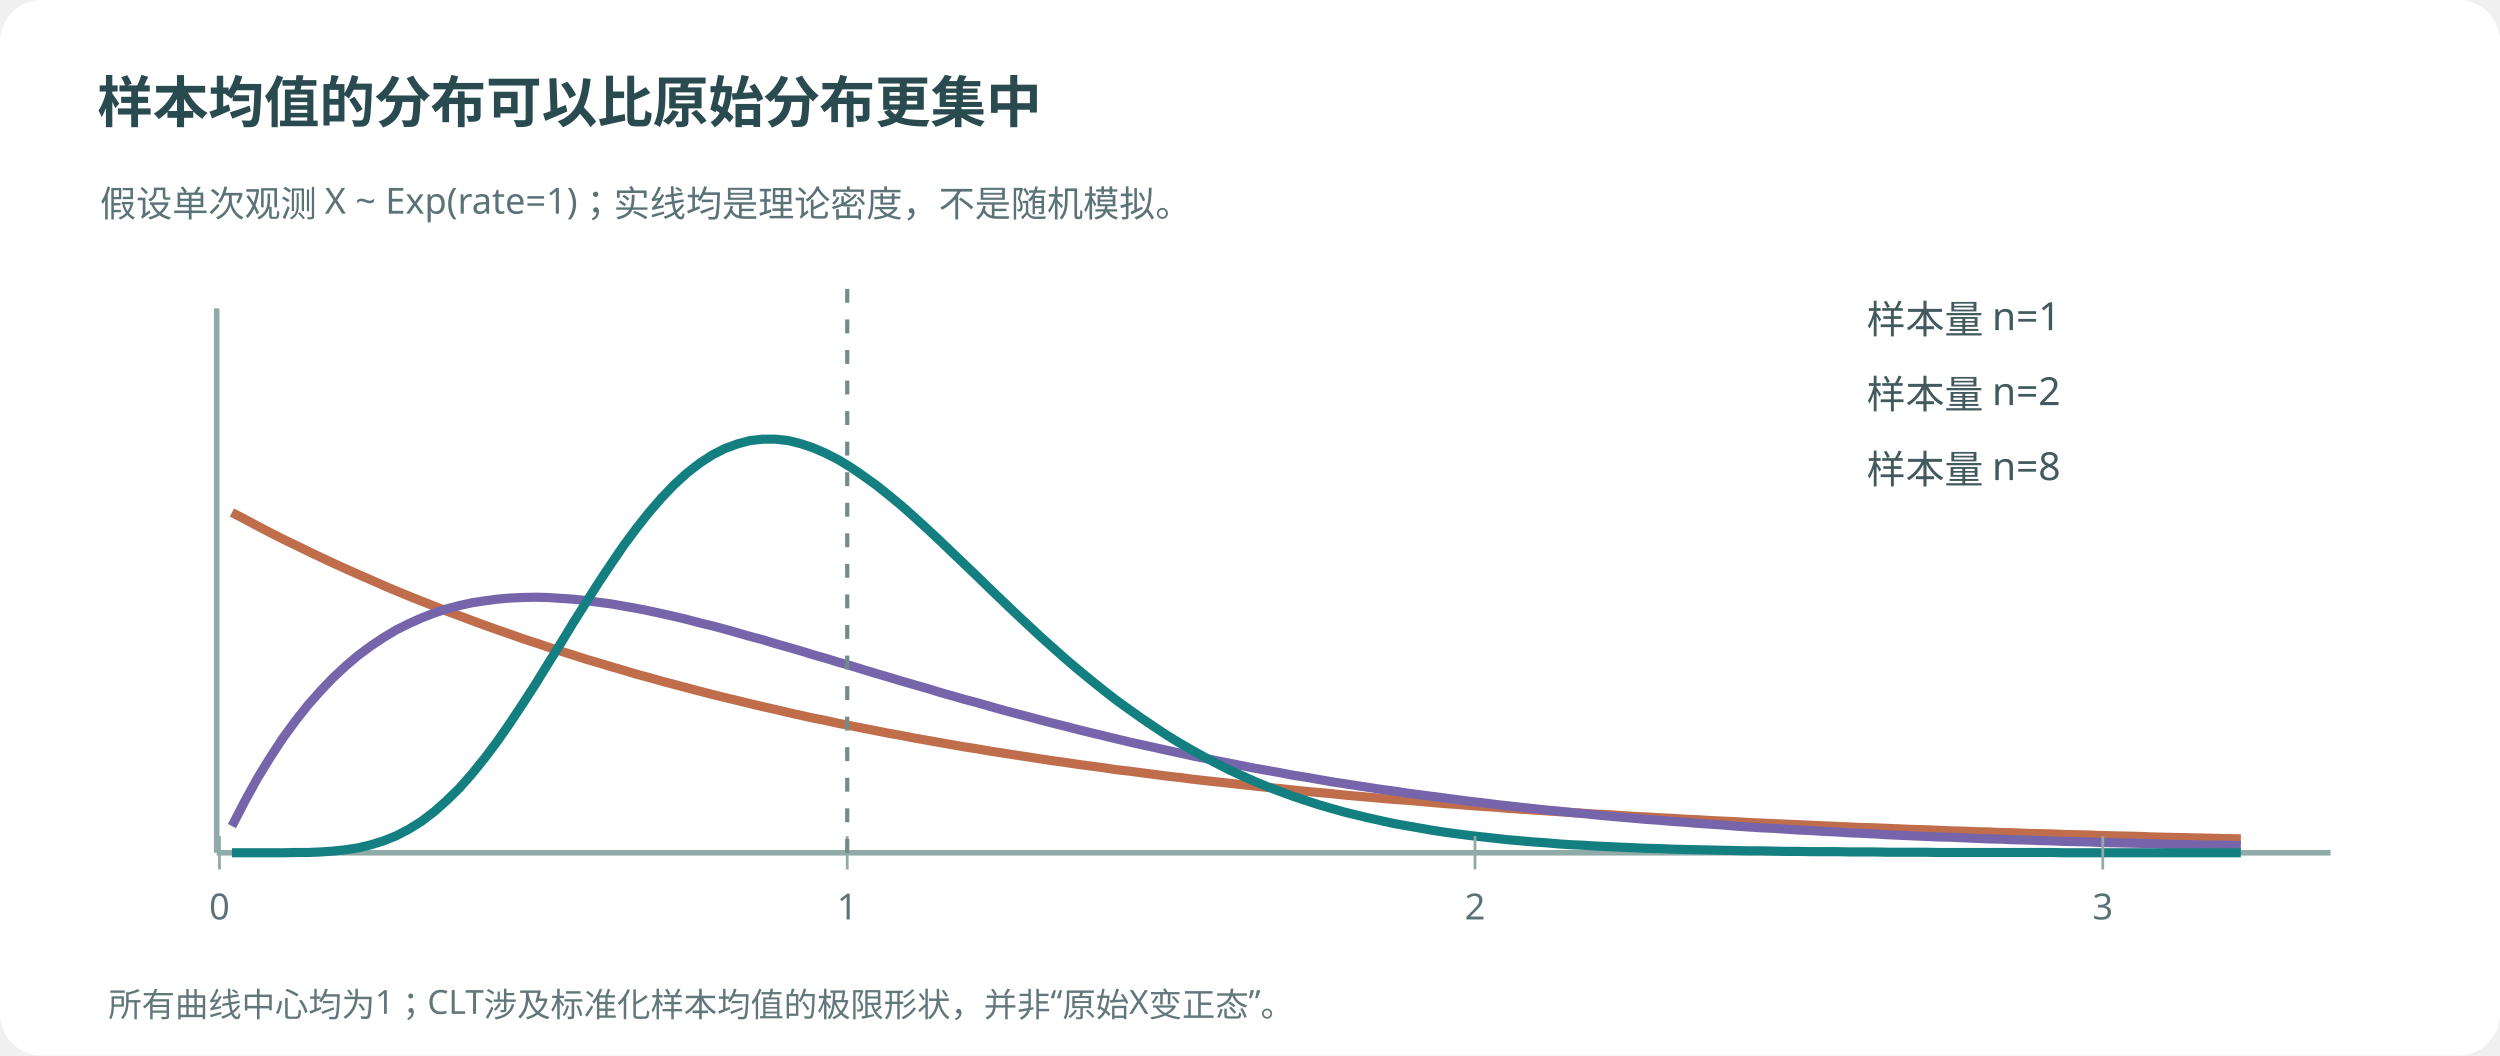
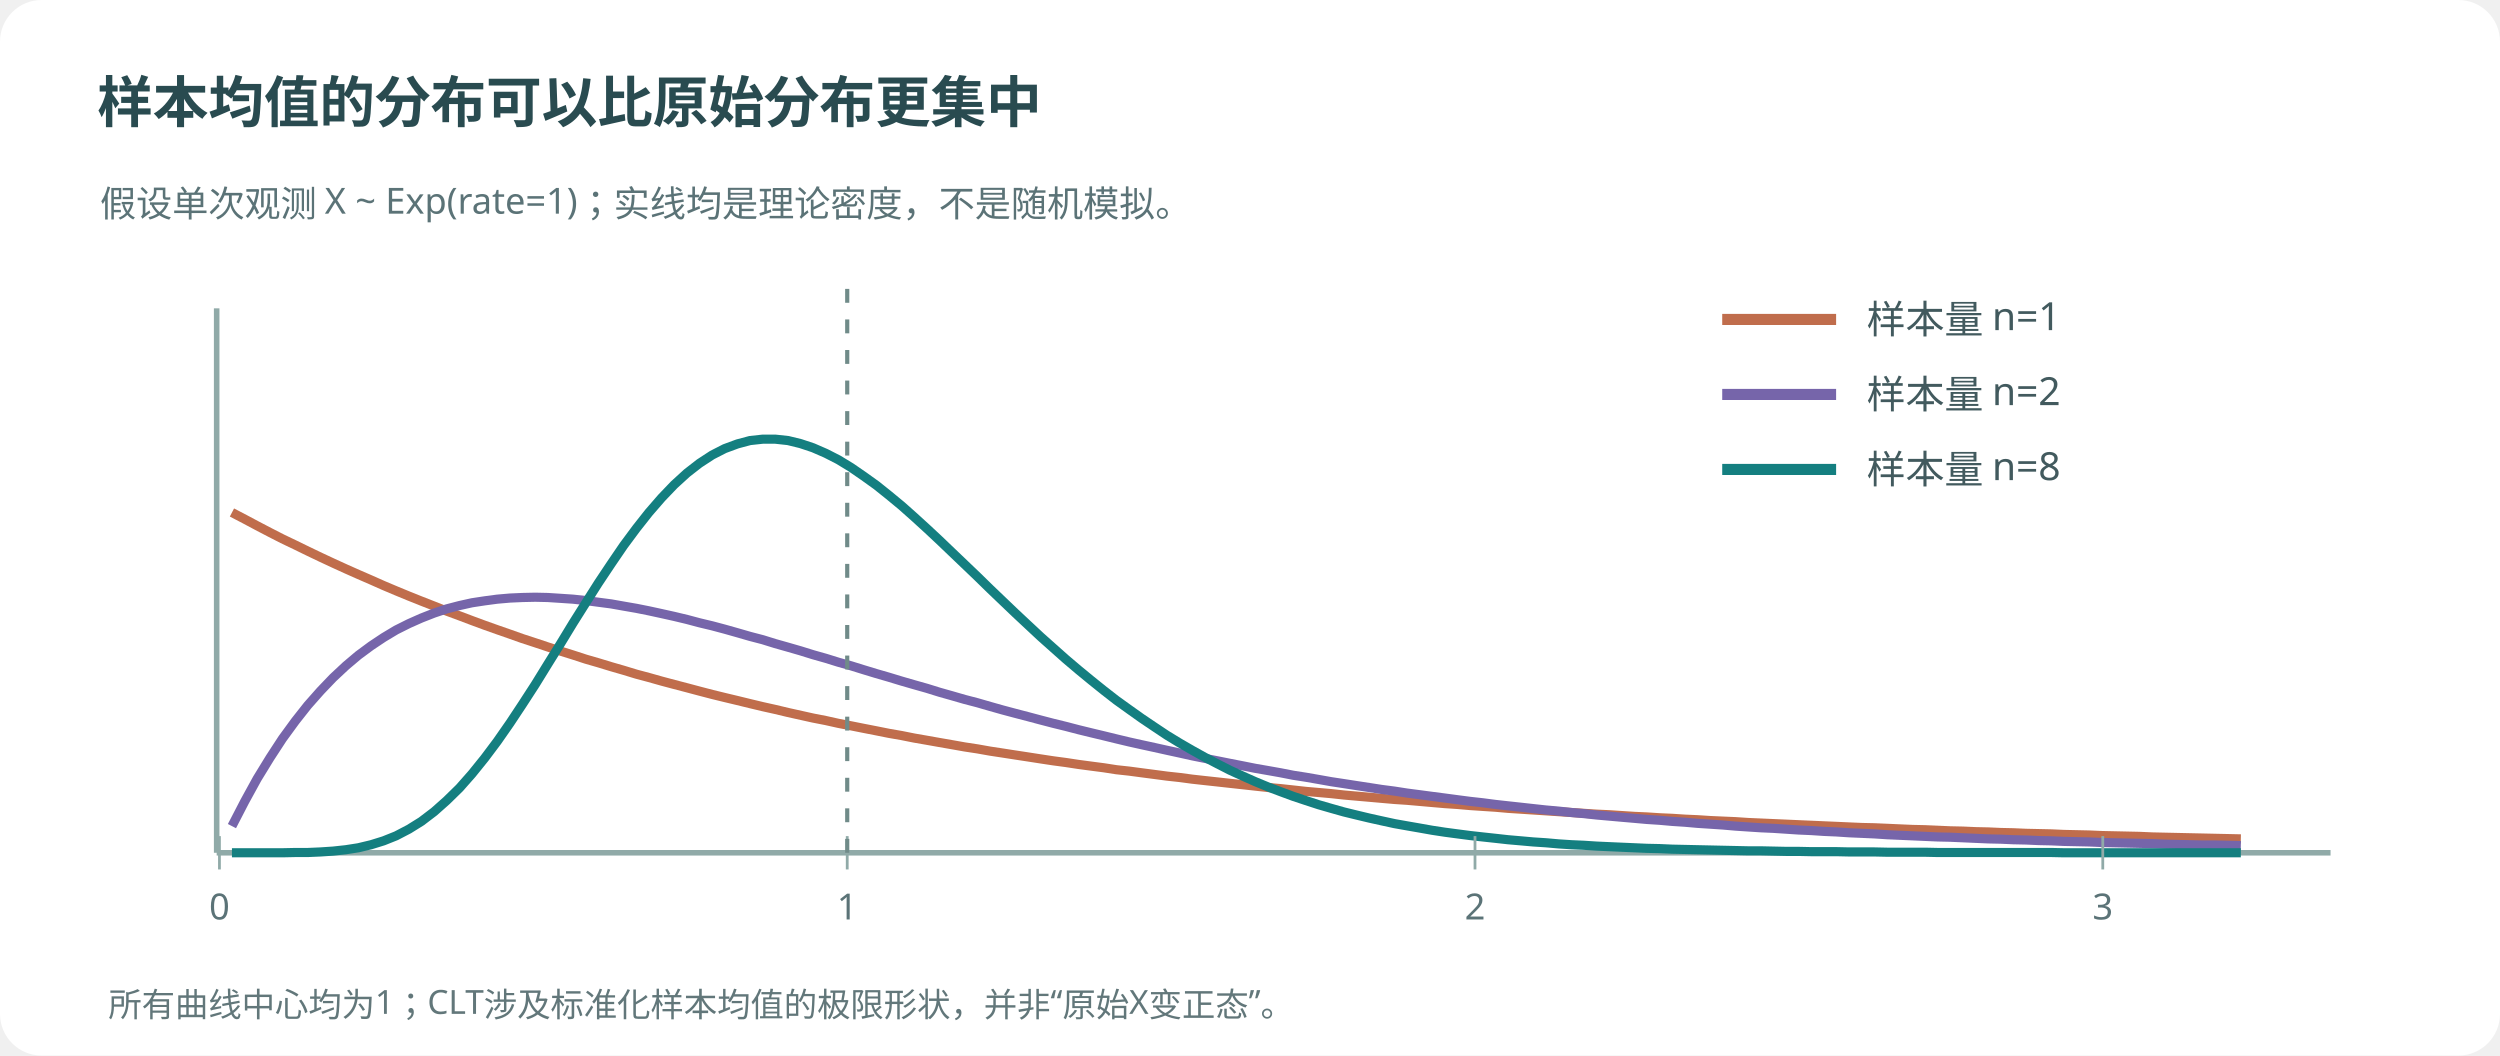
<svg xmlns="http://www.w3.org/2000/svg" width="900" height="380" viewBox="0 0 900 380" role="img" aria-labelledby="t d">
  <rect width="900" height="380" rx="15" fill="#fff" />
  <g font-family="system-ui,sans-serif">
    <text x="35" y="44" font-size="20" font-weight="750" fill="#294b50">样本均值的分布可以比原始分布更集中</text>
    <text x="36" y="78" font-size="13" fill="#5b7377">假设单次观测 X ~ Exp(rate=1)；实线均是理论密度，不是随机模拟。</text>
    <path d="M78 307H839M78 307V111" stroke="#90aaa8" stroke-width="2" />
    <path d="M83.5 184.5 L88.1 186.9 L92.6 189.3 L97.2 191.7 L101.7 194.0 L106.3 196.2 L110.8 198.4 L115.4 200.6 L119.9 202.7 L124.5 204.8 L129.0 206.8 L133.6 208.8 L138.1 210.8 L142.6 212.7 L147.2 214.6 L151.7 216.4 L156.3 218.2 L160.8 220.0 L165.4 221.7 L169.9 223.4 L174.5 225.1 L179.0 226.7 L183.6 228.3 L188.1 229.9 L192.7 231.4 L197.2 232.9 L201.8 234.4 L206.3 235.8 L210.9 237.3 L215.4 238.6 L220.0 240.0 L224.5 241.3 L229.1 242.7 L233.6 243.9 L238.2 245.2 L242.7 246.4 L247.3 247.6 L251.8 248.8 L256.4 250.0 L260.9 251.1 L265.5 252.2 L270.0 253.3 L274.6 254.4 L279.1 255.4 L283.7 256.5 L288.2 257.5 L292.7 258.5 L297.3 259.4 L301.8 260.4 L306.4 261.3 L310.9 262.2 L315.5 263.1 L320.0 264.0 L324.6 264.8 L329.1 265.7 L333.7 266.5 L338.2 267.3 L342.8 268.1 L347.3 268.9 L351.9 269.6 L356.4 270.4 L361.0 271.1 L365.5 271.8 L370.1 272.5 L374.6 273.2 L379.2 273.9 L383.7 274.5 L388.3 275.2 L392.8 275.8 L397.4 276.4 L401.9 277.1 L406.5 277.6 L411.0 278.2 L415.6 278.8 L420.1 279.4 L424.7 279.9 L429.2 280.5 L433.7 281.0 L438.3 281.5 L442.8 282.0 L447.4 282.5 L451.9 283.0 L456.5 283.5 L461.0 283.9 L465.6 284.4 L470.1 284.9 L474.7 285.3 L479.2 285.7 L483.8 286.2 L488.3 286.6 L492.9 287.0 L497.4 287.4 L502.0 287.8 L506.5 288.1 L511.1 288.5 L515.6 288.9 L520.2 289.3 L524.7 289.6 L529.3 290.0 L533.8 290.3 L538.4 290.6 L542.9 291.0 L547.5 291.3 L552.0 291.6 L556.6 291.9 L561.1 292.2 L565.7 292.5 L570.2 292.8 L574.8 293.1 L579.3 293.3 L583.8 293.6 L588.4 293.9 L592.9 294.1 L597.5 294.4 L602.0 294.6 L606.6 294.9 L611.1 295.1 L615.7 295.4 L620.2 295.6 L624.8 295.8 L629.3 296.1 L633.9 296.3 L638.4 296.5 L643.0 296.7 L647.5 296.9 L652.1 297.1 L656.6 297.3 L661.2 297.5 L665.7 297.7 L670.3 297.9 L674.8 298.0 L679.4 298.2 L683.9 298.4 L688.5 298.6 L693.0 298.7 L697.6 298.9 L702.1 299.1 L706.7 299.2 L711.2 299.4 L715.8 299.5 L720.3 299.7 L724.8 299.8 L729.4 300.0 L733.9 300.1 L738.5 300.2 L743.0 300.4 L747.6 300.5 L752.1 300.6 L756.7 300.8 L761.2 300.9 L765.8 301.0 L770.3 301.1 L774.9 301.3 L779.4 301.4 L784.0 301.5 L788.5 301.6 L793.1 301.7 L797.6 301.8 L802.2 301.9 L806.7 302.0" fill="none" stroke="#c06d4c" stroke-width="3.3" />
    <path d="M83.5 297.4 L88.1 288.5 L92.6 280.3 L97.2 272.8 L101.7 265.9 L106.3 259.6 L110.8 253.9 L115.4 248.7 L119.9 244.0 L124.5 239.7 L129.0 235.9 L133.6 232.5 L138.1 229.5 L142.6 226.8 L147.2 224.5 L151.7 222.5 L156.3 220.7 L160.8 219.2 L165.4 218.0 L169.9 217.0 L174.5 216.3 L179.0 215.7 L183.6 215.3 L188.1 215.1 L192.7 215.0 L197.2 215.1 L201.8 215.4 L206.3 215.7 L210.9 216.2 L215.4 216.8 L220.0 217.4 L224.5 218.2 L229.1 219.0 L233.6 219.9 L238.2 220.9 L242.7 221.9 L247.3 223.0 L251.8 224.2 L256.4 225.3 L260.9 226.5 L265.5 227.8 L270.0 229.1 L274.6 230.3 L279.1 231.7 L283.7 233.0 L288.2 234.3 L292.7 235.7 L297.3 237.0 L301.8 238.4 L306.4 239.7 L310.9 241.1 L315.5 242.5 L320.0 243.8 L324.6 245.2 L329.1 246.5 L333.7 247.8 L338.2 249.2 L342.8 250.5 L347.3 251.8 L351.9 253.0 L356.4 254.3 L361.0 255.6 L365.5 256.8 L370.1 258.0 L374.6 259.2 L379.2 260.4 L383.7 261.5 L388.3 262.7 L392.8 263.8 L397.4 264.9 L401.9 266.0 L406.5 267.1 L411.0 268.1 L415.6 269.1 L420.1 270.1 L424.7 271.1 L429.2 272.1 L433.7 273.0 L438.3 273.9 L442.8 274.8 L447.4 275.7 L451.9 276.6 L456.5 277.4 L461.0 278.2 L465.6 279.1 L470.1 279.8 L474.7 280.6 L479.2 281.4 L483.8 282.1 L488.3 282.8 L492.9 283.5 L497.4 284.2 L502.0 284.8 L506.5 285.5 L511.1 286.1 L515.6 286.7 L520.2 287.3 L524.7 287.9 L529.3 288.5 L533.8 289.0 L538.4 289.6 L542.9 290.1 L547.5 290.6 L552.0 291.1 L556.6 291.6 L561.1 292.0 L565.7 292.5 L570.2 292.9 L574.8 293.4 L579.3 293.8 L583.8 294.2 L588.4 294.6 L592.9 295.0 L597.5 295.3 L602.0 295.7 L606.6 296.0 L611.1 296.4 L615.7 296.7 L620.2 297.0 L624.8 297.4 L629.3 297.7 L633.9 298.0 L638.4 298.2 L643.0 298.5 L647.5 298.8 L652.1 299.0 L656.6 299.3 L661.2 299.5 L665.7 299.8 L670.3 300.0 L674.8 300.2 L679.4 300.5 L683.9 300.7 L688.5 300.9 L693.0 301.1 L697.6 301.3 L702.1 301.4 L706.7 301.6 L711.2 301.8 L715.8 302.0 L720.3 302.1 L724.8 302.3 L729.4 302.4 L733.9 302.6 L738.5 302.7 L743.0 302.9 L747.6 303.0 L752.1 303.1 L756.7 303.3 L761.2 303.4 L765.8 303.5 L770.3 303.6 L774.9 303.7 L779.4 303.9 L784.0 304.0 L788.5 304.1 L793.1 304.2 L797.6 304.2 L802.2 304.3 L806.7 304.4" fill="none" stroke="#7665aa" stroke-width="3.3" />
    <path d="M83.5 307.0 L88.1 307.0 L92.6 307.0 L97.2 307.0 L101.7 307.0 L106.3 306.9 L110.8 306.9 L115.4 306.7 L119.9 306.4 L124.5 305.9 L129.0 305.2 L133.6 304.1 L138.1 302.7 L142.6 300.9 L147.2 298.5 L151.7 295.7 L156.3 292.2 L160.8 288.2 L165.4 283.7 L169.9 278.6 L174.5 272.9 L179.0 266.9 L183.6 260.3 L188.1 253.5 L192.7 246.4 L197.2 239.1 L201.8 231.7 L206.3 224.3 L210.9 217.0 L215.4 209.9 L220.0 203.0 L224.5 196.4 L229.1 190.2 L233.6 184.5 L238.2 179.2 L242.7 174.5 L247.3 170.3 L251.8 166.8 L256.4 163.8 L260.9 161.5 L265.5 159.8 L270.0 158.6 L274.6 158.1 L279.1 158.1 L283.7 158.6 L288.2 159.7 L292.7 161.2 L297.3 163.2 L301.8 165.5 L306.4 168.3 L310.9 171.4 L315.5 174.7 L320.0 178.3 L324.6 182.1 L329.1 186.1 L333.7 190.3 L338.2 194.5 L342.8 198.9 L347.3 203.2 L351.9 207.6 L356.4 212.0 L361.0 216.4 L365.5 220.7 L370.1 225.0 L374.6 229.2 L379.2 233.3 L383.7 237.3 L388.3 241.2 L392.8 244.9 L397.4 248.6 L401.9 252.1 L406.5 255.4 L411.0 258.6 L415.6 261.7 L420.1 264.7 L424.7 267.5 L429.2 270.1 L433.7 272.6 L438.3 275.0 L442.8 277.3 L447.4 279.4 L451.9 281.4 L456.5 283.3 L461.0 285.0 L465.6 286.7 L470.1 288.2 L474.7 289.7 L479.2 291.0 L483.8 292.3 L488.3 293.4 L492.9 294.5 L497.4 295.5 L502.0 296.5 L506.5 297.3 L511.1 298.1 L515.6 298.9 L520.2 299.6 L524.7 300.2 L529.3 300.8 L533.8 301.3 L538.4 301.8 L542.9 302.3 L547.5 302.7 L552.0 303.1 L556.6 303.4 L561.1 303.8 L565.7 304.1 L570.2 304.3 L574.8 304.6 L579.3 304.8 L583.8 305.0 L588.4 305.2 L592.9 305.4 L597.5 305.5 L602.0 305.7 L606.6 305.8 L611.1 305.9 L615.7 306.0 L620.2 306.1 L624.8 306.2 L629.3 306.3 L633.9 306.3 L638.4 306.4 L643.0 306.5 L647.5 306.5 L652.1 306.6 L656.6 306.6 L661.2 306.6 L665.7 306.7 L670.3 306.7 L674.8 306.7 L679.4 306.8 L683.9 306.8 L688.5 306.8 L693.0 306.8 L697.6 306.9 L702.1 306.9 L706.7 306.9 L711.2 306.9 L715.8 306.9 L720.3 306.9 L724.8 306.9 L729.4 306.9 L733.9 306.9 L738.5 306.9 L743.0 307.0 L747.6 307.0 L752.1 307.0 L756.7 307.0 L761.2 307.0 L765.8 307.0 L770.3 307.0 L774.9 307.0 L779.4 307.0 L784.0 307.0 L788.5 307.0 L793.1 307.0 L797.6 307.0 L802.2 307.0 L806.7 307.0" fill="none" stroke="#147f80" stroke-width="3.3" />
    <path d="M79 301v12" stroke="#90aaa8" />
    <text x="79" y="331" text-anchor="middle" font-size="13" fill="#5b7377">0</text>
    <path d="M305 301v12" stroke="#90aaa8" />
    <text x="305" y="331" text-anchor="middle" font-size="13" fill="#5b7377">1</text>
    <path d="M531 301v12" stroke="#90aaa8" />
    <text x="531" y="331" text-anchor="middle" font-size="13" fill="#5b7377">2</text>
    <path d="M757 301v12" stroke="#90aaa8" />
    <text x="757" y="331" text-anchor="middle" font-size="13" fill="#5b7377">3</text>
    <path d="M305 104V307" stroke="#708b89" stroke-width="1.5" stroke-dasharray="5 6" />
-     <path d="M620" y1="115" y2="115" x1="620" x2="661" stroke="#c06d4c" stroke-width="4" />
+     <line x1="620" y1="115" x2="661" y2="115" stroke="#c06d4c" stroke-width="4" />
    <text x="672" y="120" font-size="14" fill="#425a5e">样本量 n=1</text>
-     <path d="M620" y1="142" y2="142" x1="620" x2="661" stroke="#7665aa" stroke-width="4" />
+     <line x1="620" y1="142" x2="661" y2="142" stroke="#7665aa" stroke-width="4" />
    <text x="672" y="147" font-size="14" fill="#425a5e">样本量 n=2</text>
-     <path d="M620" y1="169" y2="169" x1="620" x2="661" stroke="#147f80" stroke-width="4" />
+     <line x1="620" y1="169" x2="661" y2="169" stroke="#147f80" stroke-width="4" />
    <text x="672" y="174" font-size="14" fill="#425a5e">样本量 n=8</text>
    <text x="39" y="366" font-size="12" fill="#62777a">所有曲线中心均为1；CLT涉及标准化样本均值的极限形状，并非“原始X变正态”。</text>
  </g>
</svg>
